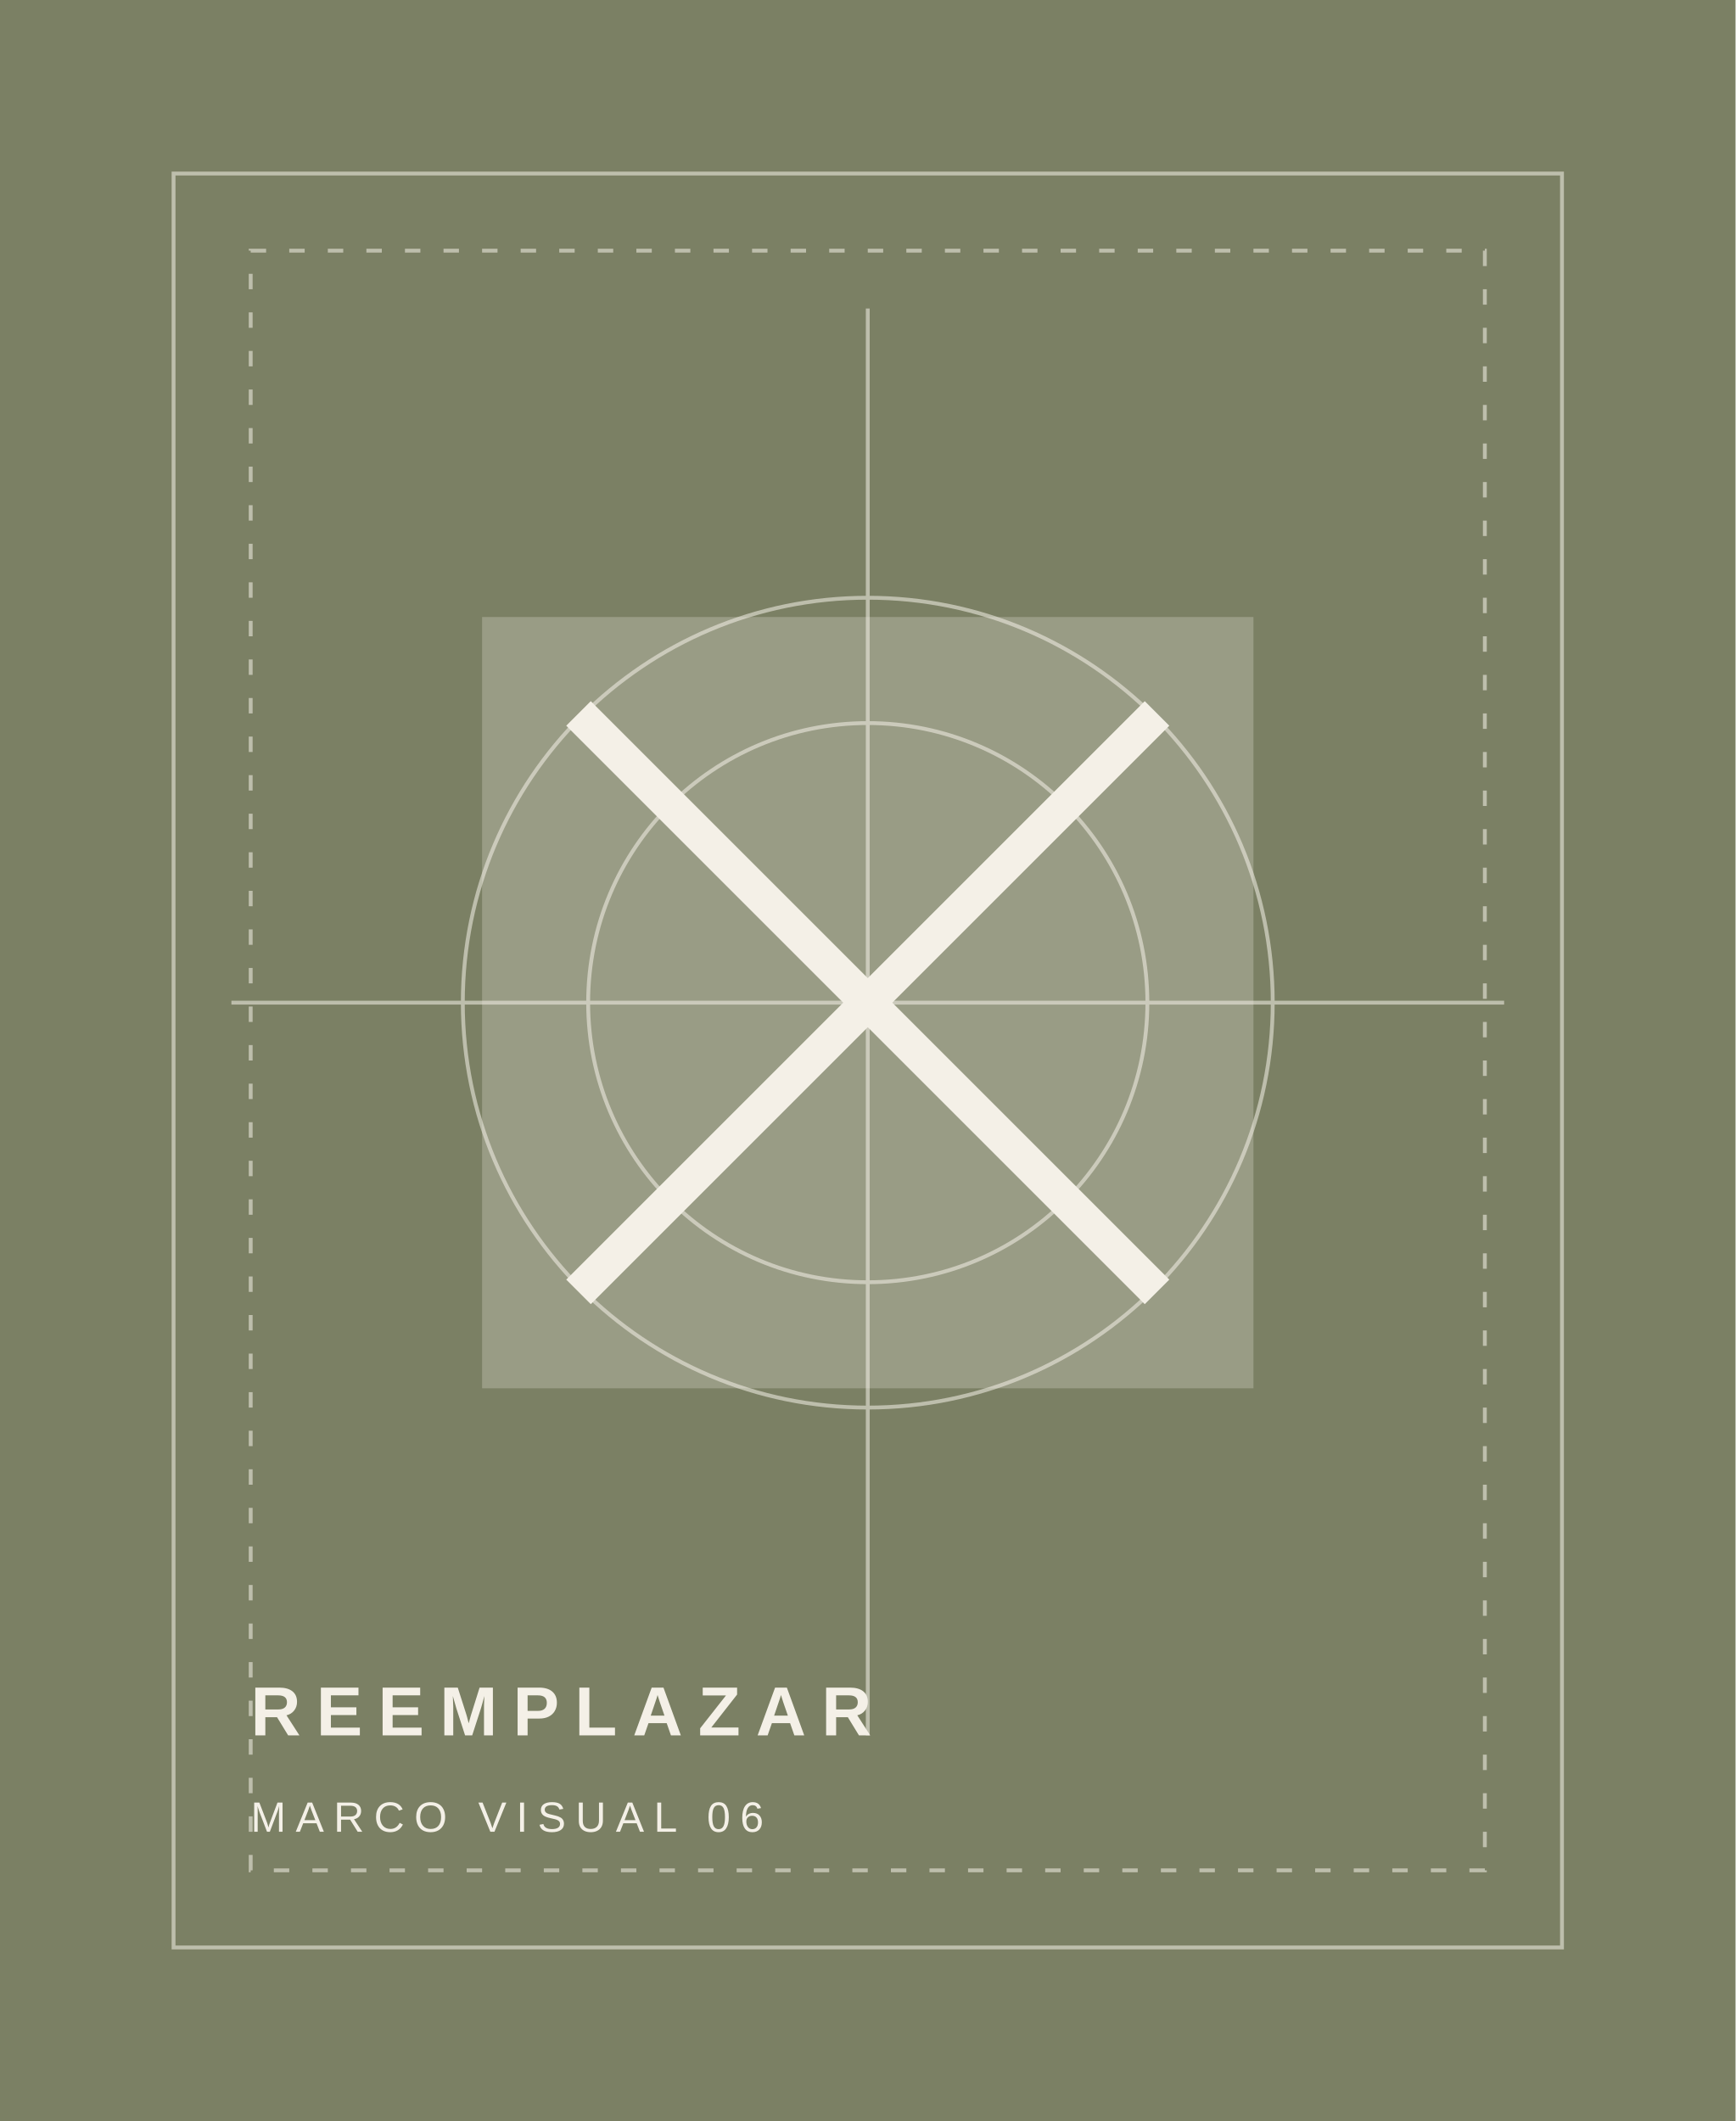
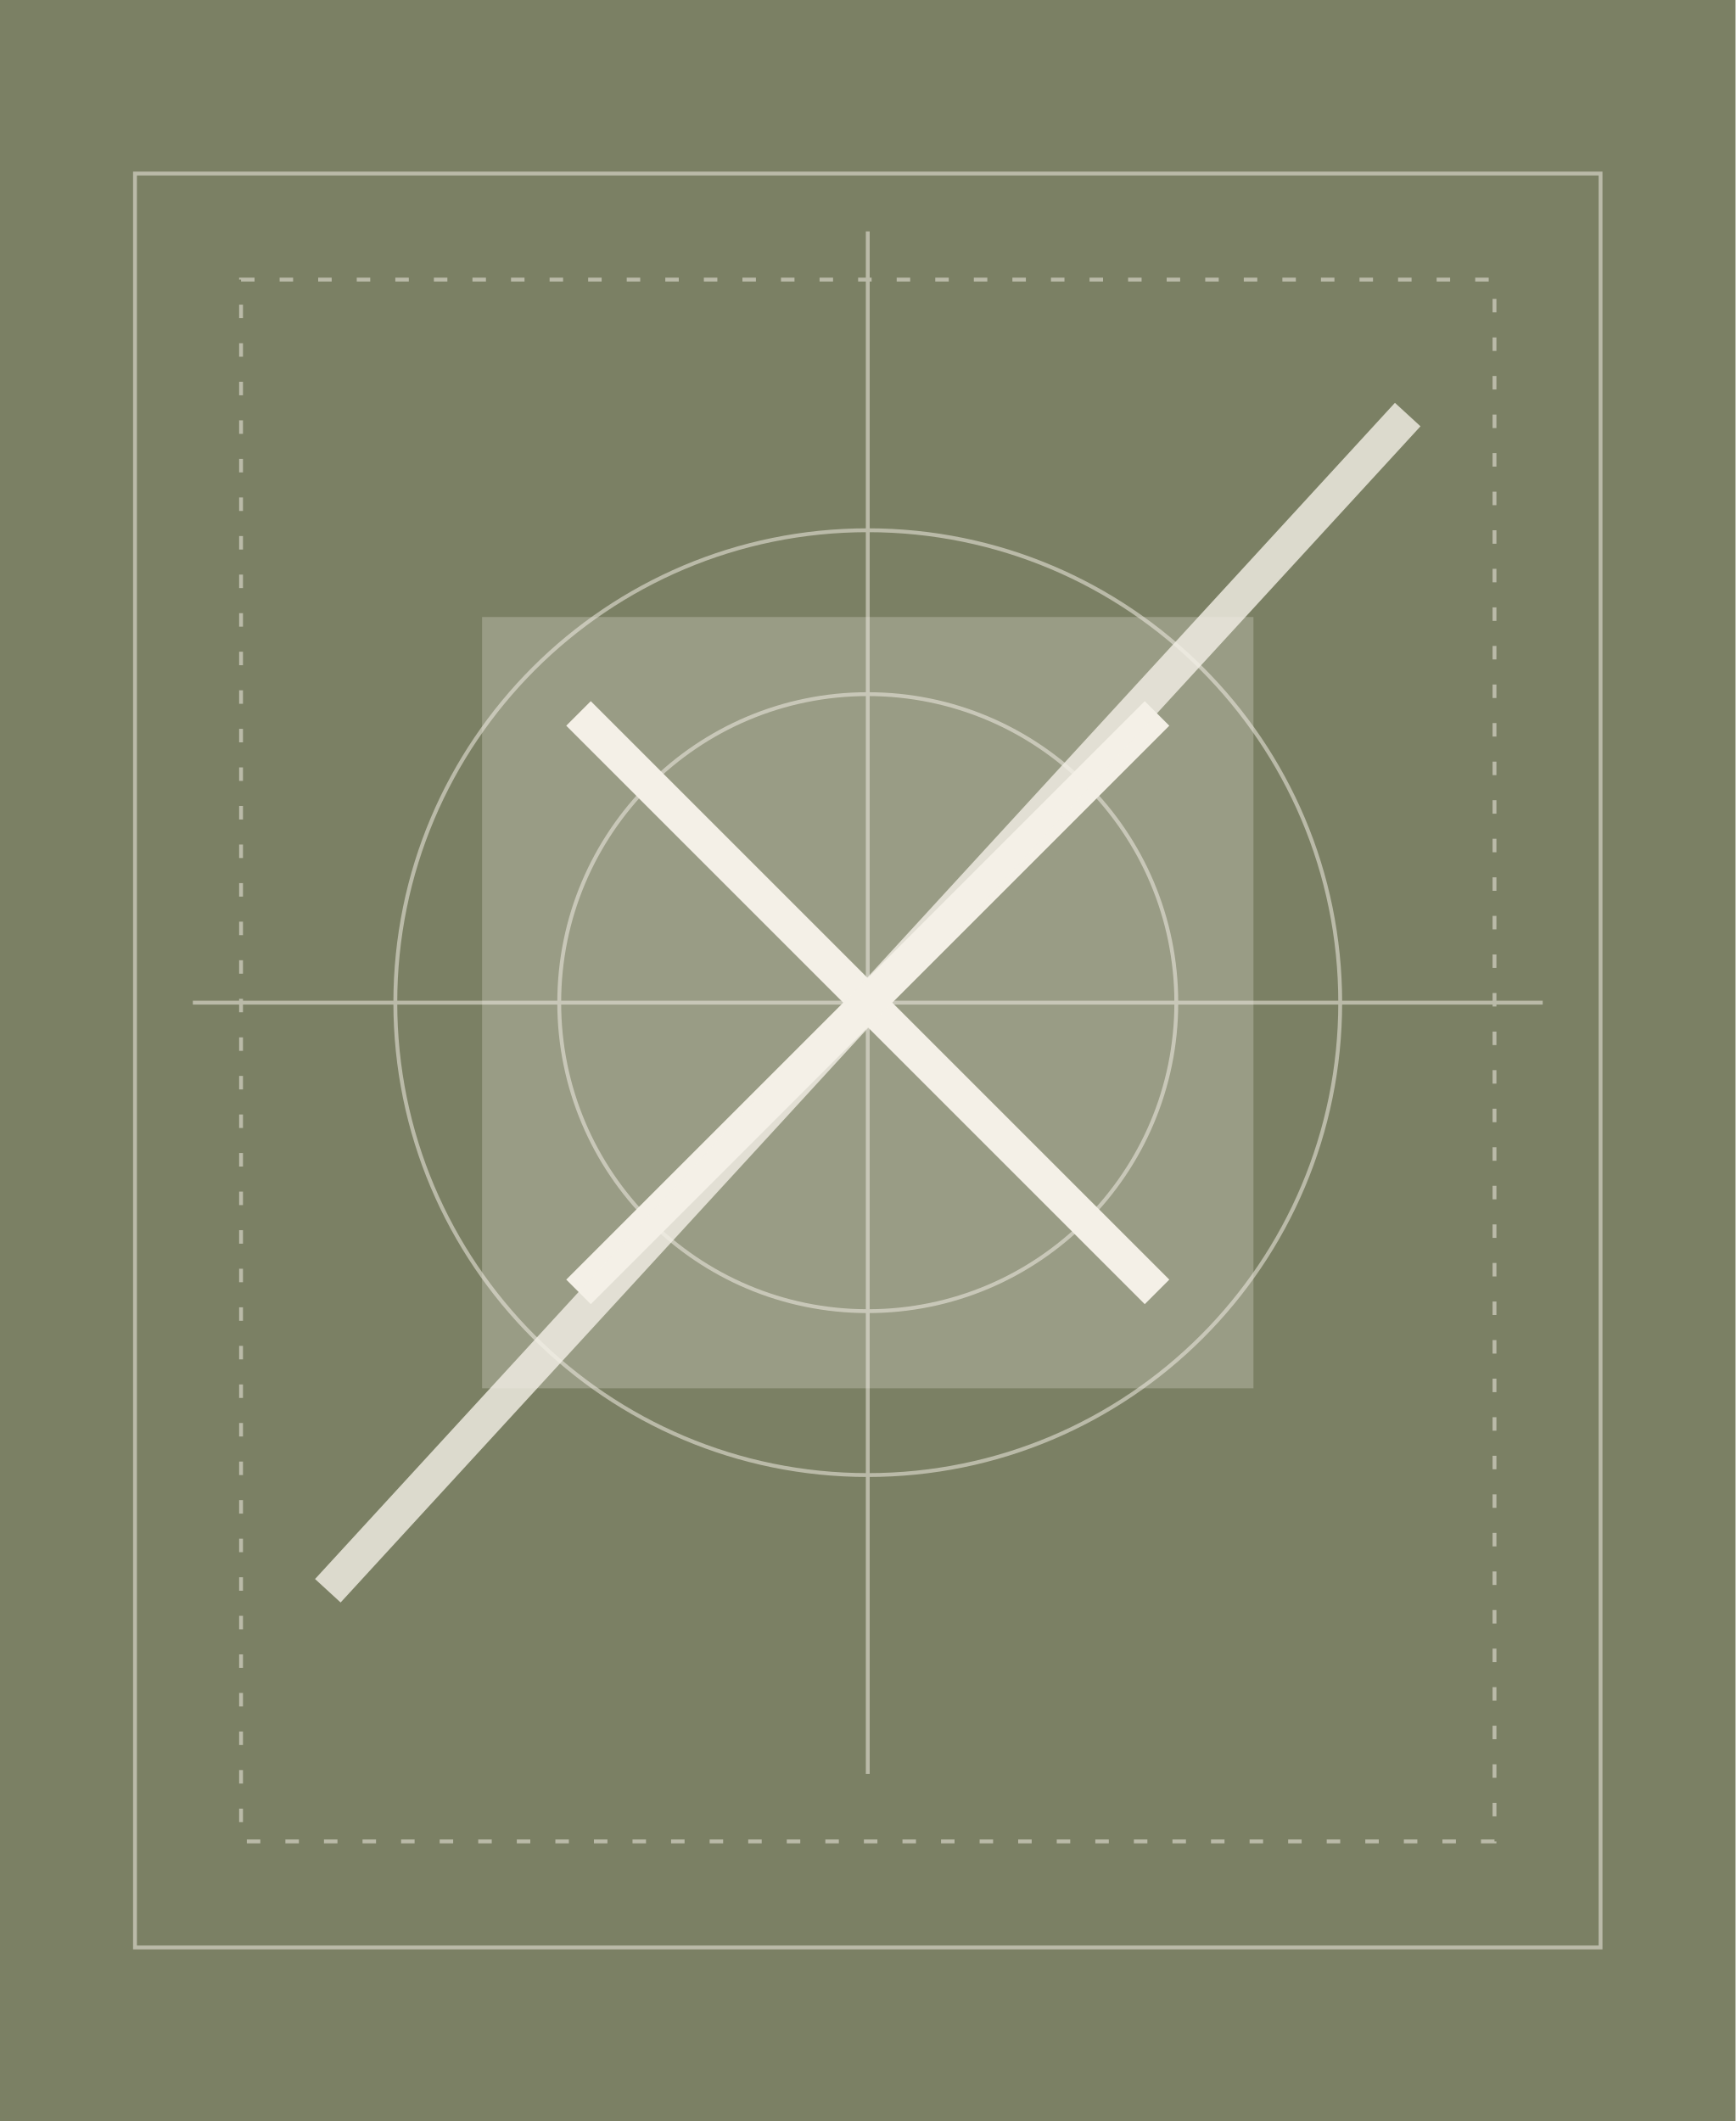
<svg xmlns="http://www.w3.org/2000/svg" viewBox="0 0 900 1100" role="img" aria-labelledby="title">
  <rect width="900" height="1100" fill="#7b8064" />
-   <g fill="none" stroke="#f4f0e7" stroke-width="2" opacity=".55">
-     <path d="M90 90H810V1010H90Z" />
-     <path d="M130 130H770V970H130Z" stroke-dasharray="8 12" />
-     <circle cx="450" cy="520" r="210" />
-     <circle cx="450" cy="520" r="145" />
-     <path d="M120 520H780M450 160V900" />
+   <g fill="none" stroke="#f4f0e7" stroke-width="2" opacity=".52">
+     <path d="M70 90H830V1010H70Z" />
+     <path d="M125 145H775V955H125Z" stroke-dasharray="7 13" />
+     <circle cx="450" cy="520" r="245" />
+     <circle cx="450" cy="520" r="160" />
+     <path d="M100 520H800M450 120V920" />
  </g>
  <g fill="#f4f0e7">
    <path d="M250 320H650V720H250Z" opacity=".25" />
    <path d="M300 370L600 670M600 370L300 670" stroke="#f4f0e7" stroke-width="18" />
-     <text x="130" y="900" font-family="Arial,sans-serif" font-size="36" font-weight="700" letter-spacing="8">REEMPLAZAR</text>
-     <text x="130" y="950" font-family="Arial,sans-serif" font-size="22" letter-spacing="5">MARCO VISUAL 06</text>
+   </g>
+   <g fill="none" stroke="#f4f0e7" stroke-width="18" opacity=".8">
+     <path d="M170 825L730 215" />
  </g>
</svg>
